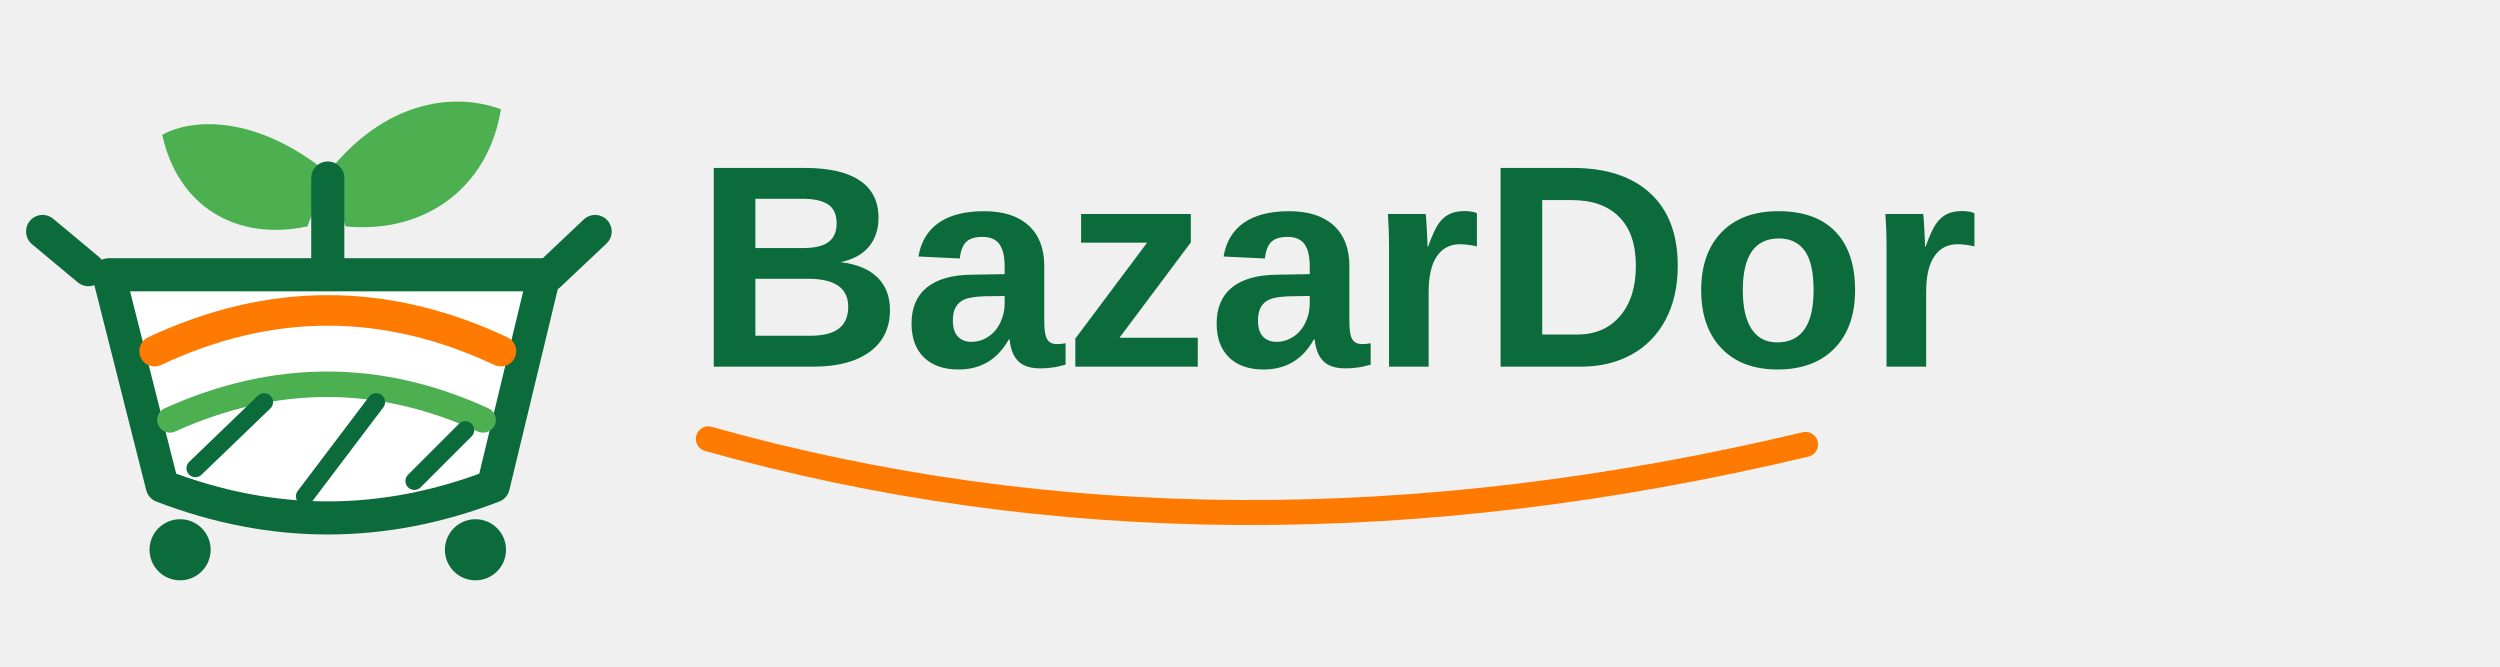
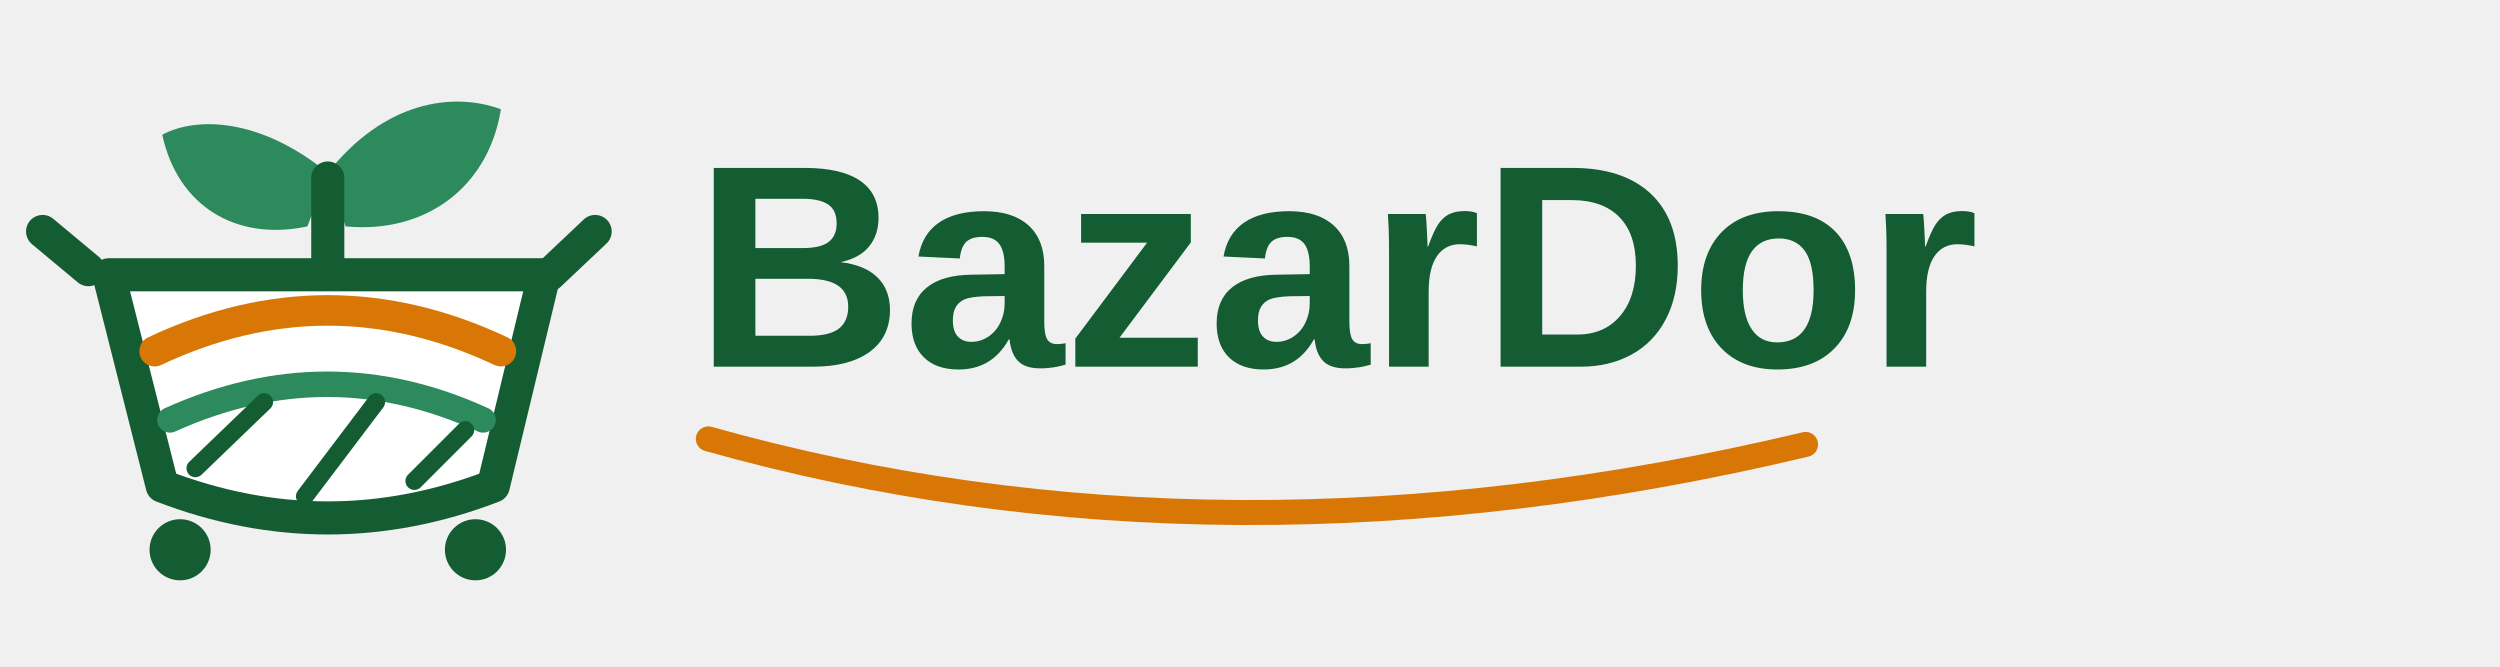
<svg xmlns="http://www.w3.org/2000/svg" viewBox="0 0 900 240">
  <rect width="900" height="240" fill="none" />
  <svg x="8" y="15" width="220" height="210" viewBox="0 0 240 210">
-     <g stroke="#0B6B3A" stroke-width="13" stroke-linecap="round" stroke-linejoin="round">
-       <path d="M120 42 C93 20 68 20 55 27 C61 55 84 69 112 63" fill="#4CAF50" stroke="none" />
-       <path d="M120 42 C142 14 169 10 188 17 C183 48 158 66 127 63" fill="#4CAF50" stroke="none" />
+     <g stroke="#145c32" stroke-width="13" stroke-linecap="round" stroke-linejoin="round">
+       <path d="M120 42 C93 20 68 20 55 27 C61 55 84 69 112 63" fill="#2d8a5c" stroke="none" />
+       <path d="M120 42 C142 14 169 10 188 17 C183 48 158 66 127 63" fill="#2d8a5c" stroke="none" />
      <path d="M120 44 L120 78" fill="none" />
      <path d="M34 82 L205 82 L185 165 Q120 190 55 165 Z" fill="white" />
-       <path d="M52 112 Q120 80 188 112" fill="none" stroke="#FF7A00" stroke-width="12" />
-       <path d="M58 139 Q120 111 181 139" fill="none" stroke="#4CAF50" stroke-width="10" />
-       <path d="M68 158 L95 132 M111 169 L139 132 M154 163 L174 143" fill="none" stroke="#0B6B3A" stroke-width="7" />
+       <path d="M52 112 Q120 80 188 112" fill="none" stroke="#d97706" stroke-width="12" />
+       <path d="M58 139 Q120 111 181 139" fill="none" stroke="#2d8a5c" stroke-width="10" />
+       <path d="M68 158 L95 132 M111 169 L139 132 M154 163 L174 143" fill="none" stroke="#145c32" stroke-width="7" />
      <path d="M26 80 L8 65 M207 82 L225 65" fill="none" />
-       <circle cx="62" cy="190" r="12" fill="#0B6B3A" stroke="none" />
-       <circle cx="178" cy="190" r="12" fill="#0B6B3A" stroke="none" />
+       <circle cx="62" cy="190" r="12" fill="#145c32" stroke="none" />
+       <circle cx="178" cy="190" r="12" fill="#145c32" stroke="none" />
    </g>
  </svg>
-   <text x="250" y="132" font-family="Arial, sans-serif" font-size="104" font-weight="700" fill="#0B6B3A">BazarDor</text>
-   <path d="M255 158 Q440 210 650 160" fill="none" stroke="#FF7A00" stroke-width="9" stroke-linecap="round" />
+   <text x="250" y="132" font-family="'IBM Plex Sans', 'Noto Sans Bengali', Arial, sans-serif" font-size="104" font-weight="700" fill="#145c32">BazarDor</text>
+   <path d="M255 158 Q440 210 650 160" fill="none" stroke="#d97706" stroke-width="9" stroke-linecap="round" />
</svg>
